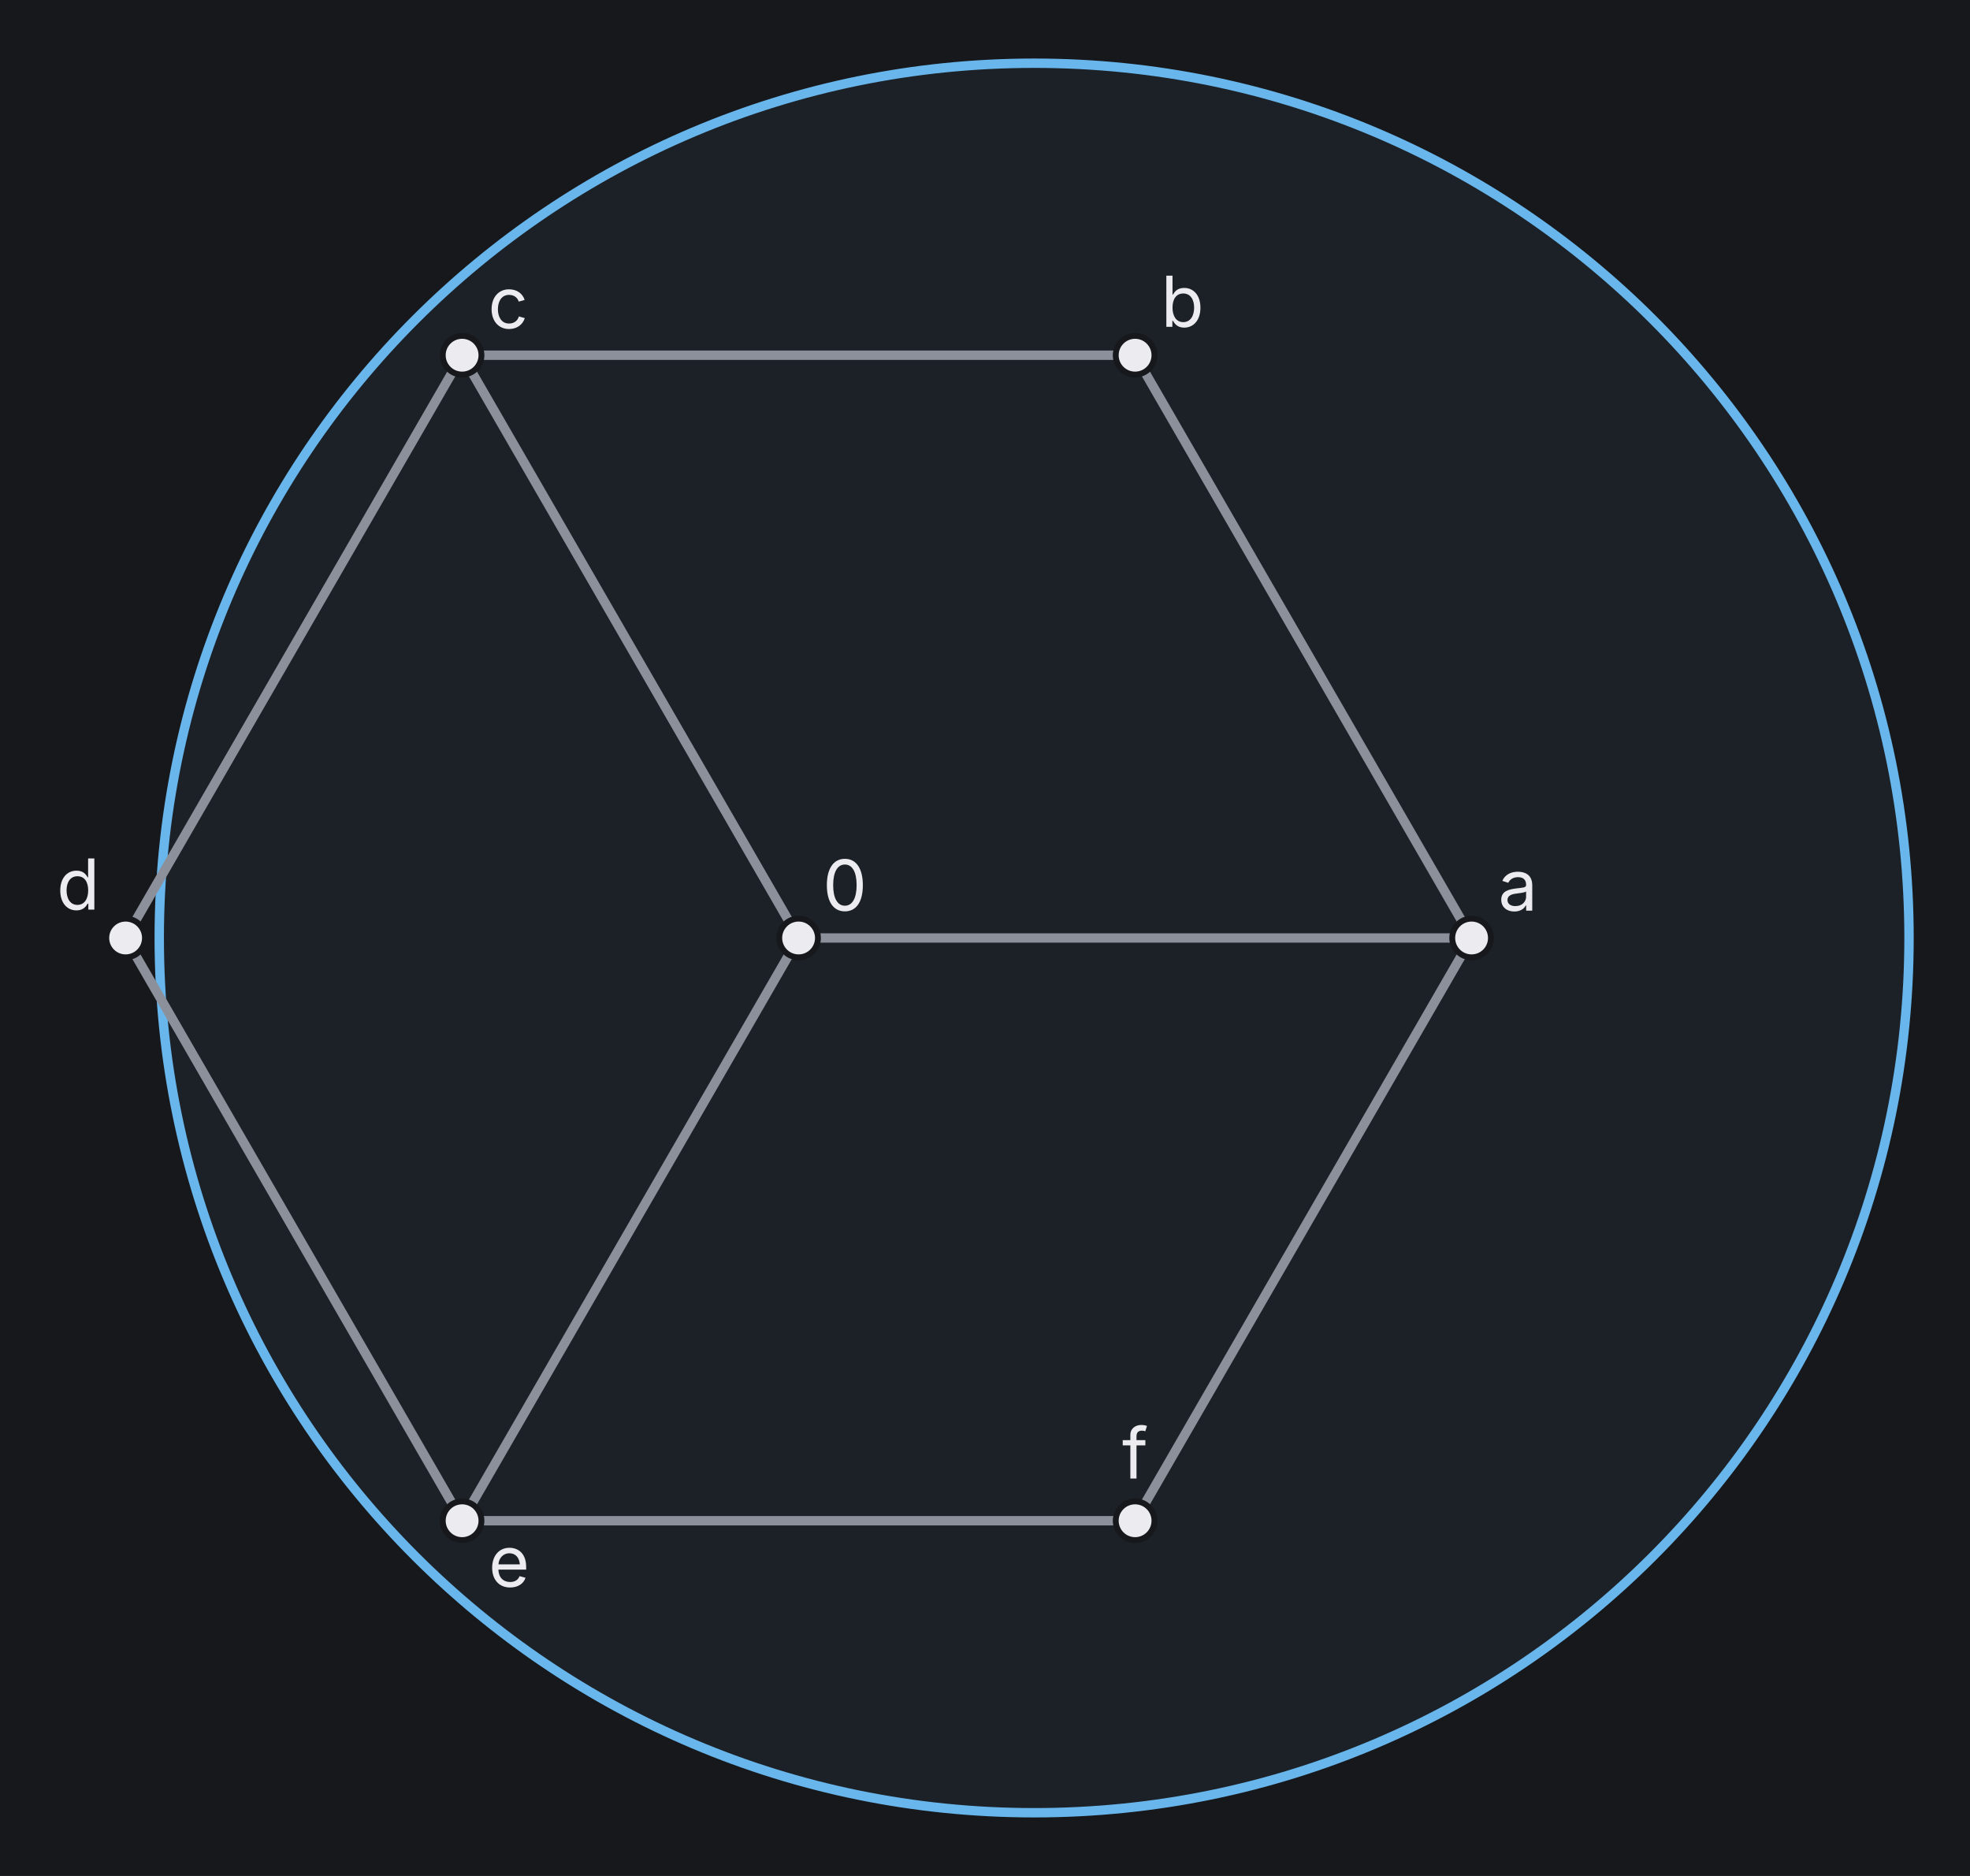
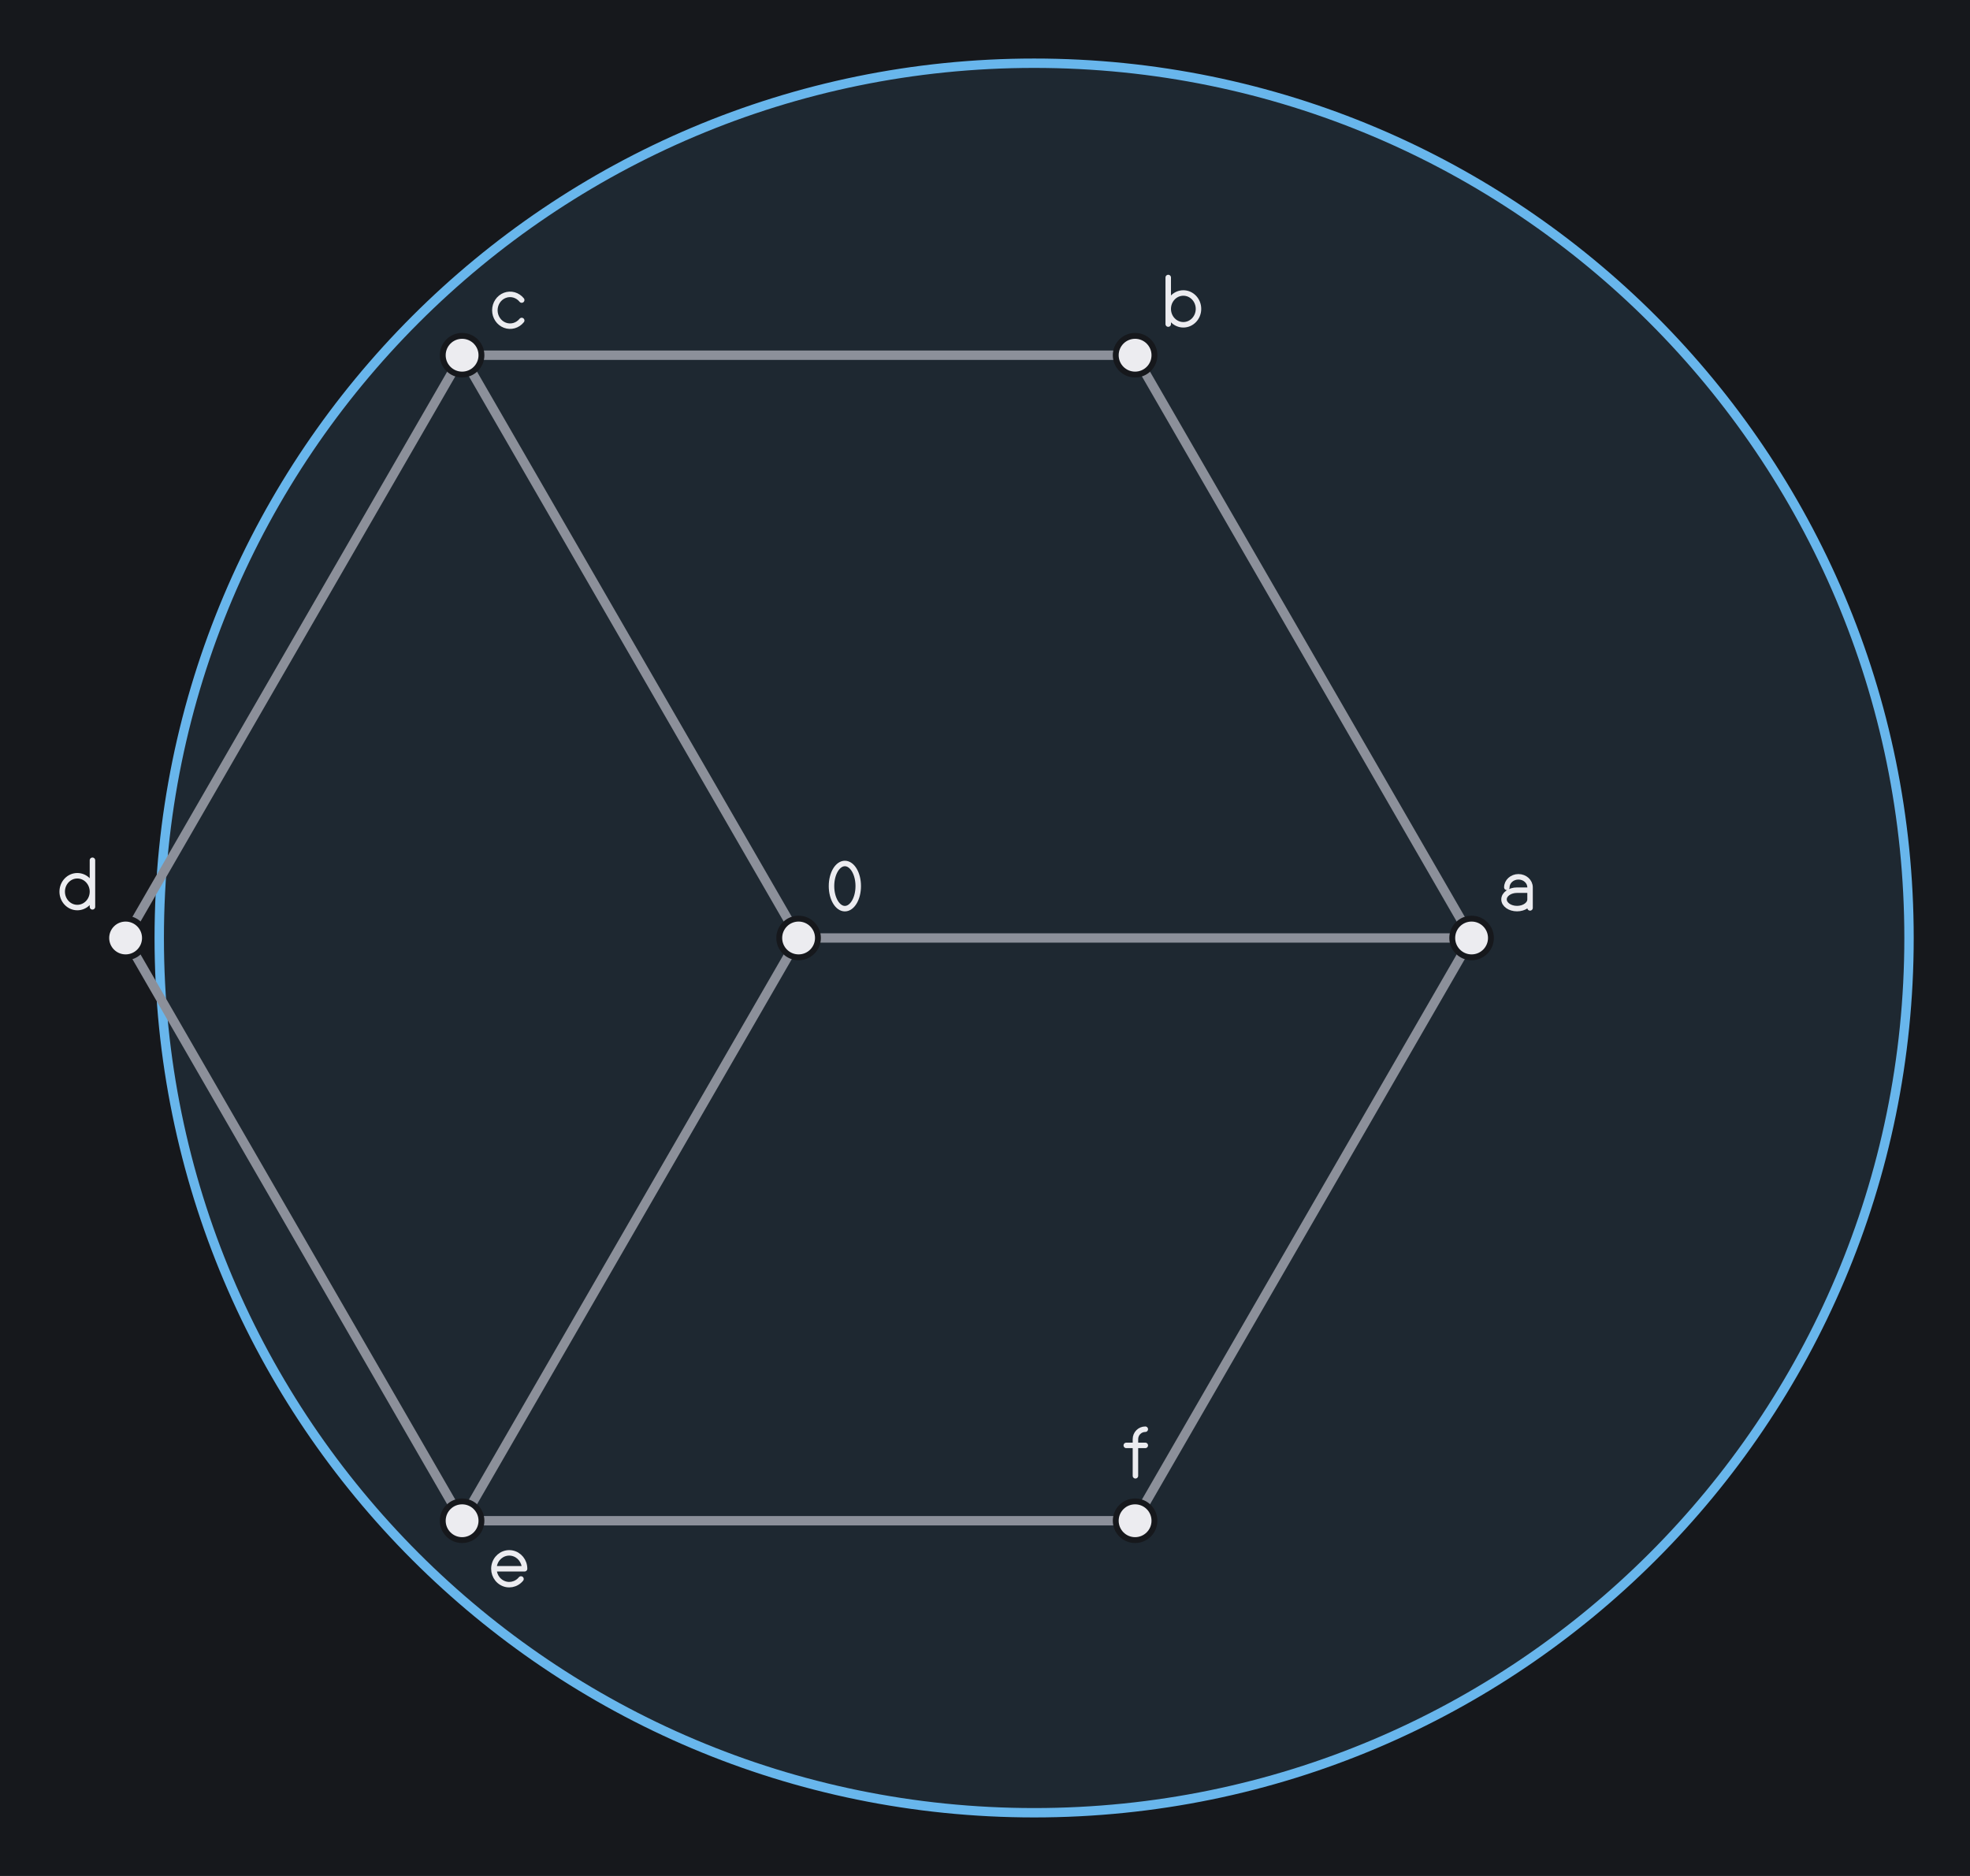
<svg xmlns="http://www.w3.org/2000/svg" width="420" height="400" viewBox="0 0 420 400">
  <g>
    <path d="M0 0 L420 0 L420 400 L0 400 Z" fill="#16181c" />
    <g>
-       <path d="M407 200 C407 303.01 323.49 386.52 220.48 386.52 C117.46 386.52 33.95 303.01 33.95 200 C33.95 96.99 117.46 13.48 220.48 13.48 C323.49 13.48 407 96.99 407 200 Z" fill="#68b6ec" fill-opacity="0.059" stroke="#68b6ec" stroke-width="2" stroke-linecap="round" stroke-linejoin="round" />
+       <path d="M407 200 C407 303.01 323.49 386.52 220.48 386.52 C117.46 386.52 33.95 303.01 33.95 200 C33.95 96.99 117.46 13.48 220.48 13.48 C323.49 13.48 407 96.99 407 200 Z" fill="#68b6ec" fill-opacity="0.102" stroke="#68b6ec" stroke-width="2" stroke-linecap="round" stroke-linejoin="round" />
    </g>
    <g>
      <path d="M170.26 200 L313.74 200" fill="none" stroke="#8c909a" stroke-width="2" stroke-linecap="round" stroke-linejoin="round" />
    </g>
    <g>
      <path d="M170.26 200 L98.52 75.74" fill="none" stroke="#8c909a" stroke-width="2" stroke-linecap="round" stroke-linejoin="round" />
    </g>
    <g>
      <path d="M170.26 200 L98.52 324.26" fill="none" stroke="#8c909a" stroke-width="2" stroke-linecap="round" stroke-linejoin="round" />
    </g>
    <g>
      <path d="M313.74 200 L242 75.74" fill="none" stroke="#8c909a" stroke-width="2" stroke-linecap="round" stroke-linejoin="round" />
    </g>
    <g>
      <path d="M242 75.74 L98.52 75.74" fill="none" stroke="#8c909a" stroke-width="2" stroke-linecap="round" stroke-linejoin="round" />
    </g>
    <g>
      <path d="M98.52 75.74 L26.78 200" fill="none" stroke="#8c909a" stroke-width="2" stroke-linecap="round" stroke-linejoin="round" />
    </g>
    <g>
      <path d="M26.78 200 L98.52 324.26" fill="none" stroke="#8c909a" stroke-width="2" stroke-linecap="round" stroke-linejoin="round" />
    </g>
    <g>
      <path d="M98.52 324.26 L242 324.26" fill="none" stroke="#8c909a" stroke-width="2" stroke-linecap="round" stroke-linejoin="round" />
    </g>
    <g>
      <path d="M242 324.26 L313.74 200" fill="none" stroke="#8c909a" stroke-width="2" stroke-linecap="round" stroke-linejoin="round" />
    </g>
    <g>
      <path d="M175.01 200 C175.01 202.62 172.88 204.75 170.26 204.75 C167.63 204.75 165.51 202.62 165.51 200 C165.51 197.38 167.63 195.25 170.26 195.25 C172.88 195.25 175.01 197.38 175.01 200 Z" fill="#16181c" />
      <path d="M173.76 200 C173.76 201.93 172.19 203.5 170.26 203.5 C168.32 203.5 166.76 201.93 166.76 200 C166.76 198.07 168.32 196.5 170.26 196.5 C172.19 196.5 173.76 198.07 173.76 200 Z" fill="#ececf0" />
    </g>
-     <text x="180.125" y="194.182" font-size="15" fill="#ececf0" text-anchor="middle" font-family="Inter, &quot;Helvetica Neue&quot;, Helvetica, Arial, sans-serif">0</text>
+     <path d="M180.125 184.117 C181.699 184.117 182.975 186.273 182.975 188.932 C182.975 191.592 181.699 193.747 180.125 193.747 C178.551 193.747 177.275 191.592 177.275 188.932 C177.275 186.273 178.551 184.117 180.125 184.117 Z" fill="none" stroke="#ececf0" stroke-width="1.17" stroke-linecap="round" stroke-linejoin="round" />
    <g>
      <path d="M318.49 200 C318.49 202.62 316.36 204.75 313.74 204.75 C311.11 204.75 308.99 202.62 308.99 200 C308.99 197.38 311.11 195.25 313.74 195.25 C316.36 195.25 318.49 197.38 318.49 200 Z" fill="#16181c" />
      <path d="M317.24 200 C317.24 201.93 315.67 203.5 313.74 203.5 C311.8 203.5 310.24 201.93 310.24 200 C310.24 198.07 311.8 196.5 313.74 196.5 C315.67 196.5 317.24 198.07 317.24 200 Z" fill="#ececf0" />
    </g>
-     <text x="323.616" y="194.171" font-size="15" fill="#ececf0" text-anchor="middle" font-family="Inter, &quot;Helvetica Neue&quot;, Helvetica, Arial, sans-serif">a</text>
+     <path d="M321.254 189.206 C321.254 187.963 322.362 186.956 323.729 186.956 C325.096 186.956 326.204 187.963 326.204 189.206 L326.204 193.586 M326.204 189.806 L323.429 189.806 C321.896 189.806 320.654 190.686 320.654 191.771 C320.654 192.856 321.896 193.736 323.429 193.736 C324.962 193.736 326.204 192.856 326.204 191.771" fill="none" stroke="#ececf0" stroke-width="1.17" stroke-linecap="round" stroke-linejoin="round" />
    <g>
      <path d="M246.75 75.74 C246.75 78.37 244.62 80.49 242 80.49 C239.37 80.49 237.25 78.37 237.25 75.74 C237.25 73.12 239.37 70.99 242 70.99 C244.62 70.99 246.75 73.12 246.75 75.74 Z" fill="#16181c" />
      <path d="M245.5 75.74 C245.5 77.68 243.93 79.24 242 79.24 C240.06 79.24 238.5 77.68 238.5 75.74 C238.5 73.81 240.06 72.24 242 72.24 C243.93 72.24 245.5 73.81 245.5 75.74 Z" fill="#ececf0" />
    </g>
-     <text x="252.101" y="69.688" font-size="15" fill="#ececf0" text-anchor="middle" font-family="Inter, &quot;Helvetica Neue&quot;, Helvetica, Arial, sans-serif">b</text>
+     <path d="M249.064 59.173 L249.064 69.103 M252.289 62.473 C254.07 62.473 255.514 63.991 255.514 65.863 C255.514 67.736 254.07 69.253 252.289 69.253 C250.508 69.253 249.064 67.736 249.064 65.863 C249.064 63.991 250.508 62.473 252.289 62.473 Z" fill="none" stroke="#ececf0" stroke-width="1.17" stroke-linecap="round" stroke-linejoin="round" />
    <g>
      <path d="M103.27 75.74 C103.27 78.37 101.14 80.49 98.52 80.49 C95.89 80.49 93.77 78.37 93.77 75.74 C93.77 73.12 95.89 70.99 98.52 70.99 C101.14 70.99 103.27 73.12 103.27 75.74 Z" fill="#16181c" />
      <path d="M102.02 75.74 C102.02 77.68 100.45 79.24 98.52 79.24 C96.58 79.24 95.02 77.68 95.02 75.74 C95.02 73.81 96.58 72.24 98.52 72.24 C100.45 72.24 102.02 73.81 102.02 75.74 Z" fill="#ececf0" />
    </g>
-     <text x="108.326" y="69.983" font-size="15" fill="#ececf0" text-anchor="middle" font-family="Inter, &quot;Helvetica Neue&quot;, Helvetica, Arial, sans-serif">c</text>
+     <path d="M111.225 63.979 C110.349 62.887 108.914 62.485 107.634 62.972 C106.354 63.46 105.503 64.733 105.503 66.158 C105.503 67.583 106.354 68.856 107.634 69.343 C108.914 69.831 110.349 69.429 111.225 68.337" fill="none" stroke="#ececf0" stroke-width="1.17" stroke-linecap="round" stroke-linejoin="round" />
    <g>
      <path d="M31.53 200 C31.53 202.62 29.4 204.75 26.78 204.75 C24.15 204.75 22.03 202.62 22.03 200 C22.03 197.38 24.15 195.25 26.78 195.25 C29.4 195.25 31.53 197.38 31.53 200 Z" fill="#16181c" />
      <path d="M30.28 200 C30.28 201.93 28.71 203.5 26.78 203.5 C24.84 203.5 23.28 201.93 23.28 200 C23.28 198.07 24.84 196.5 26.78 196.5 C28.71 196.5 30.28 198.07 30.28 200 Z" fill="#ececf0" />
    </g>
-     <text x="16.673" y="193.946" font-size="15" fill="#ececf0" text-anchor="middle" font-family="Inter, &quot;Helvetica Neue&quot;, Helvetica, Arial, sans-serif">d</text>
+     <path d="M19.71 183.431 L19.71 193.361 M16.485 186.731 C18.266 186.731 19.71 188.249 19.71 190.121 C19.71 191.993 18.266 193.511 16.485 193.511 C14.704 193.511 13.26 191.993 13.26 190.121 C13.26 188.249 14.704 186.731 16.485 186.731 Z" fill="none" stroke="#ececf0" stroke-width="1.17" stroke-linecap="round" stroke-linejoin="round" />
    <g>
      <path d="M103.27 324.26 C103.27 326.88 101.14 329.01 98.52 329.01 C95.89 329.01 93.77 326.88 93.77 324.26 C93.77 321.63 95.89 319.51 98.52 319.51 C101.14 319.51 103.27 321.63 103.27 324.26 Z" fill="#16181c" />
      <path d="M102.02 324.26 C102.02 326.19 100.45 327.76 98.52 327.76 C96.58 327.76 95.02 326.19 95.02 324.26 C95.02 322.32 96.58 320.76 98.52 320.76 C100.45 320.76 102.02 322.32 102.02 324.26 Z" fill="#ececf0" />
    </g>
-     <text x="108.531" y="338.322" font-size="15" fill="#ececf0" text-anchor="middle" font-family="Inter, &quot;Helvetica Neue&quot;, Helvetica, Arial, sans-serif">e</text>
+     <path d="M105.298 334.497 L111.838 334.497 C111.838 332.852 110.699 331.444 109.136 331.158 C107.573 330.873 106.038 331.791 105.496 333.337 C104.953 334.883 105.559 336.61 106.933 337.433 C108.308 338.255 110.053 337.936 111.073 336.676" fill="none" stroke="#ececf0" stroke-width="1.17" stroke-linecap="round" stroke-linejoin="round" />
    <g>
      <path d="M246.75 324.26 C246.75 326.88 244.62 329.01 242 329.01 C239.37 329.01 237.25 326.88 237.25 324.26 C237.25 321.63 239.37 319.51 242 319.51 C244.62 319.51 246.75 321.63 246.75 324.26 Z" fill="#16181c" />
      <path d="M245.5 324.26 C245.5 326.19 243.93 327.76 242 327.76 C240.06 327.76 238.5 326.19 238.5 324.26 C238.5 322.32 240.06 320.76 242 320.76 C243.93 320.76 245.5 322.32 245.5 324.26 Z" fill="#ececf0" />
    </g>
-     <text x="241.997" y="315.258" font-size="15" fill="#ececf0" text-anchor="middle" font-family="Inter, &quot;Helvetica Neue&quot;, Helvetica, Arial, sans-serif">f</text>
+     <path d="M242.072 314.673 L242.072 306.858 C242.072 305.69 243.013 304.743 244.172 304.743 M240.122 308.193 L244.172 308.193" fill="none" stroke="#ececf0" stroke-width="1.17" stroke-linecap="round" stroke-linejoin="round" />
  </g>
</svg>
